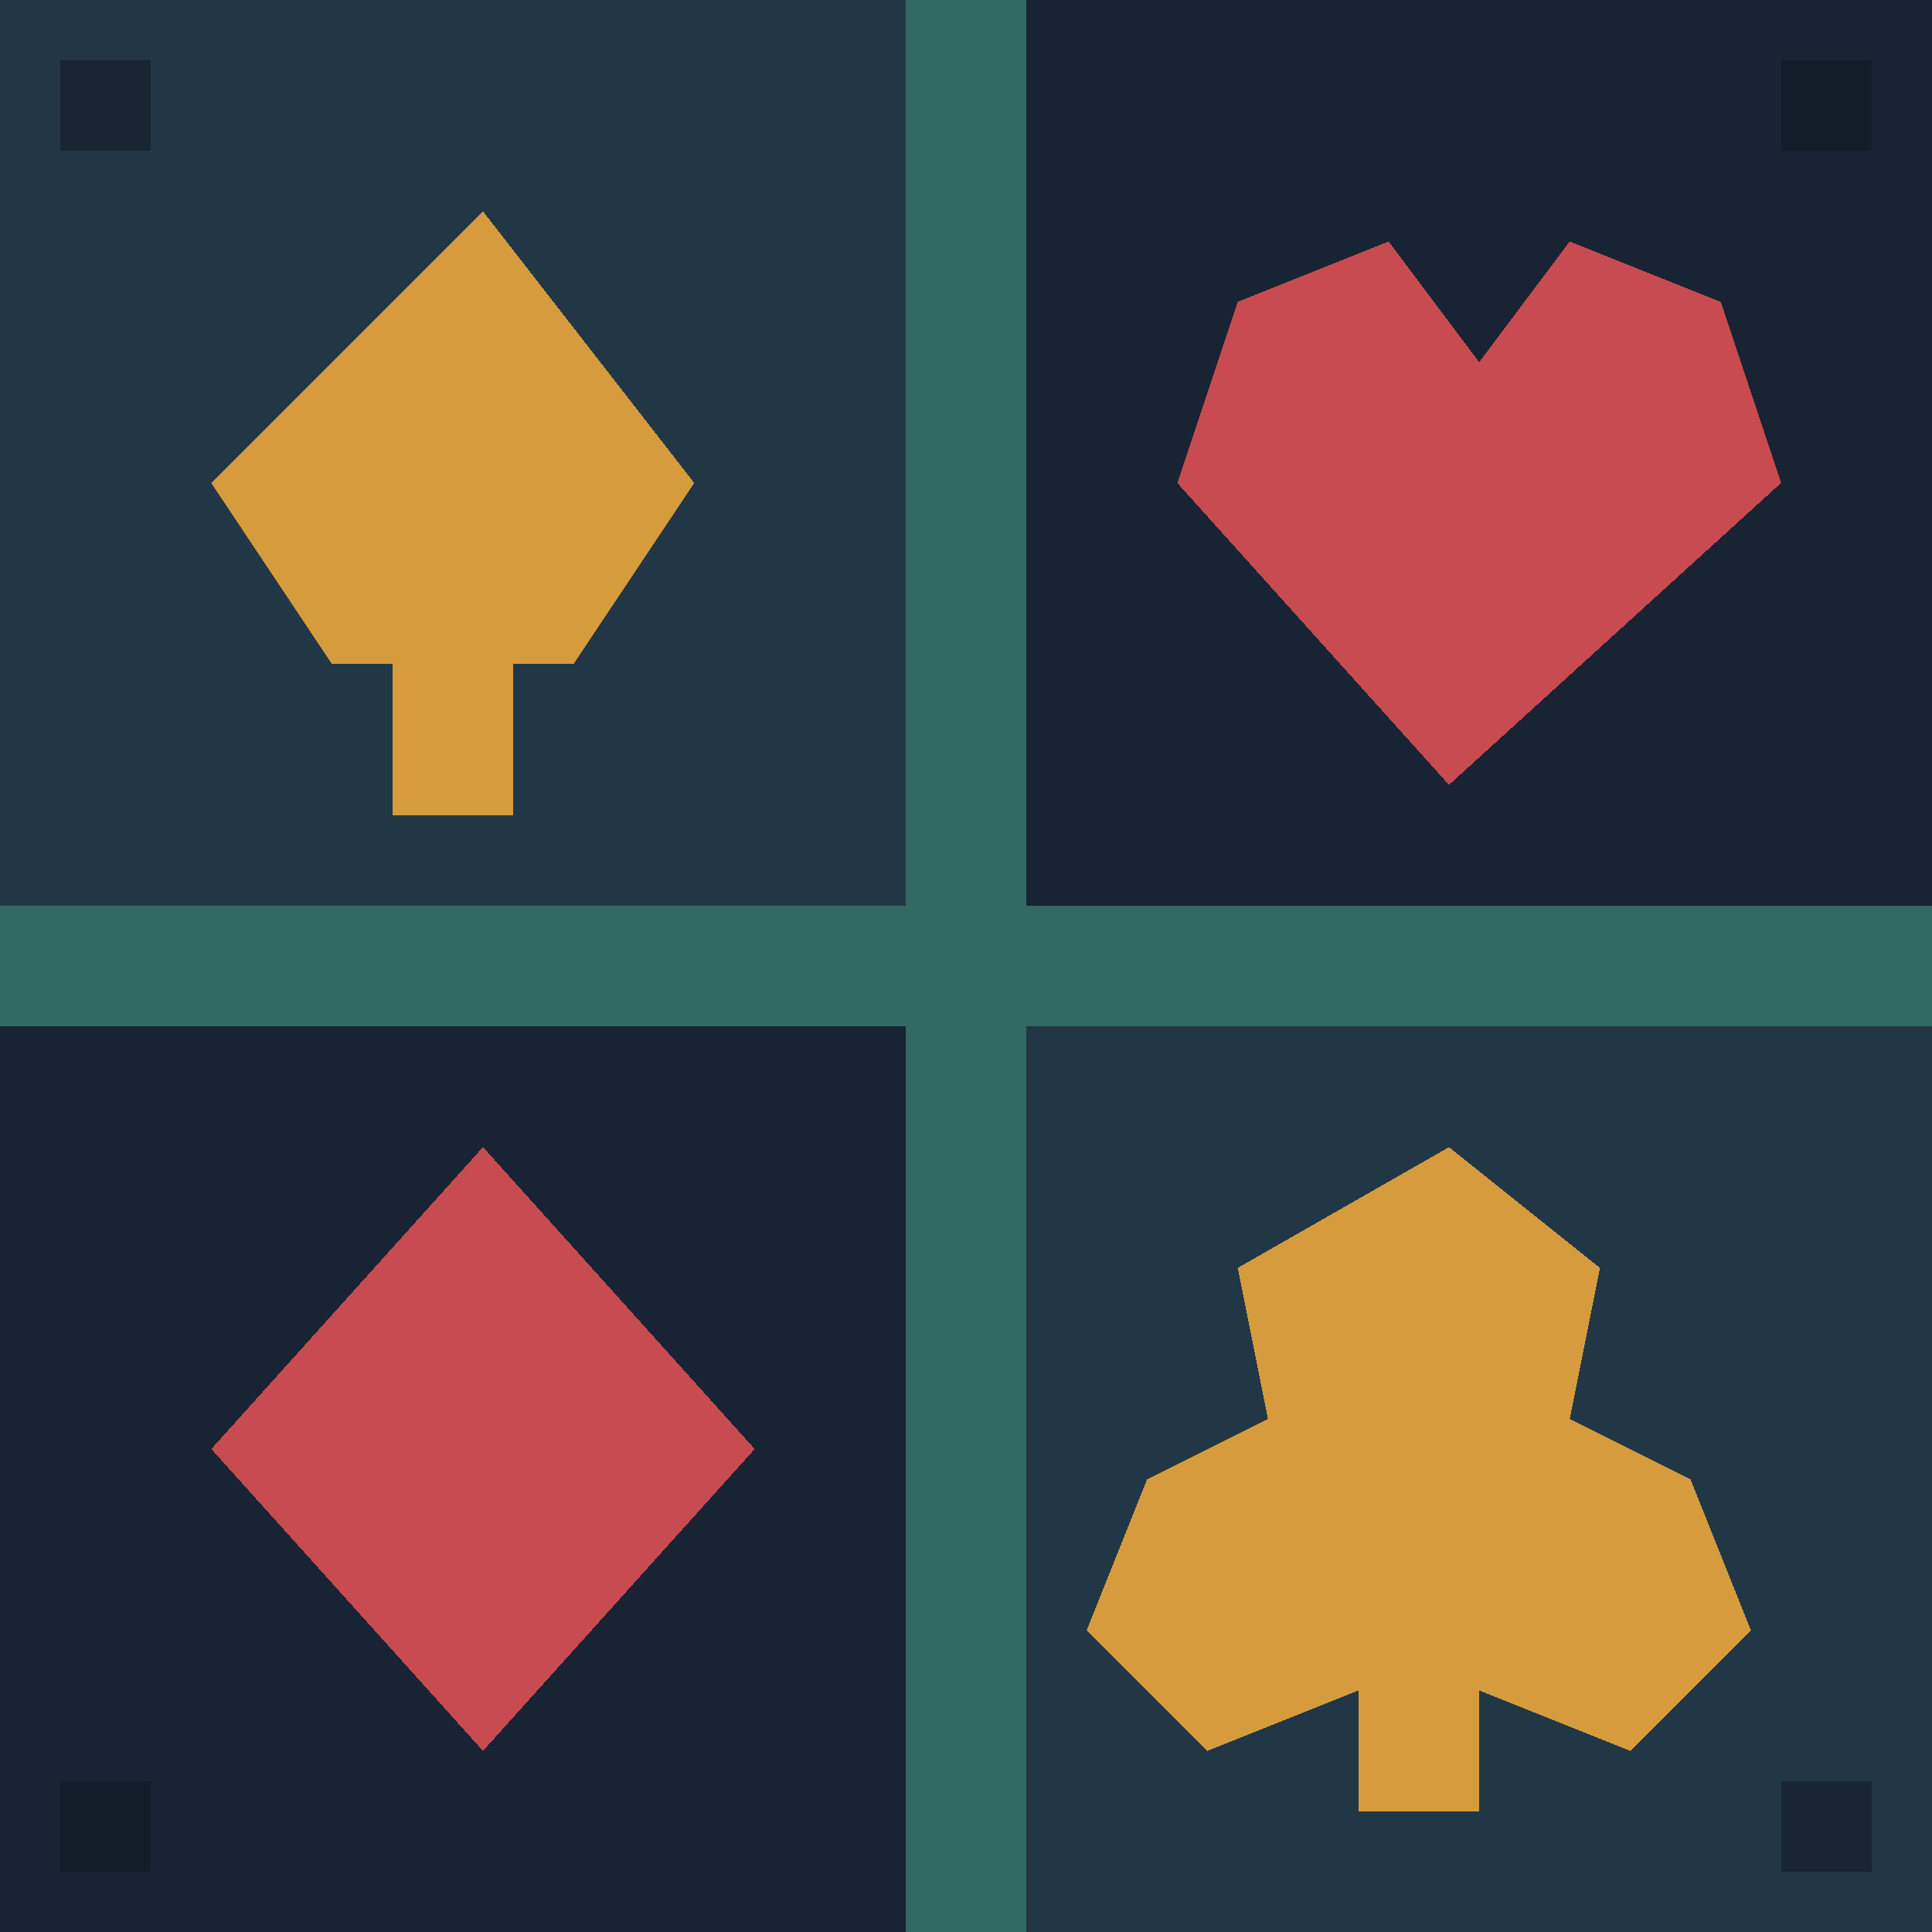
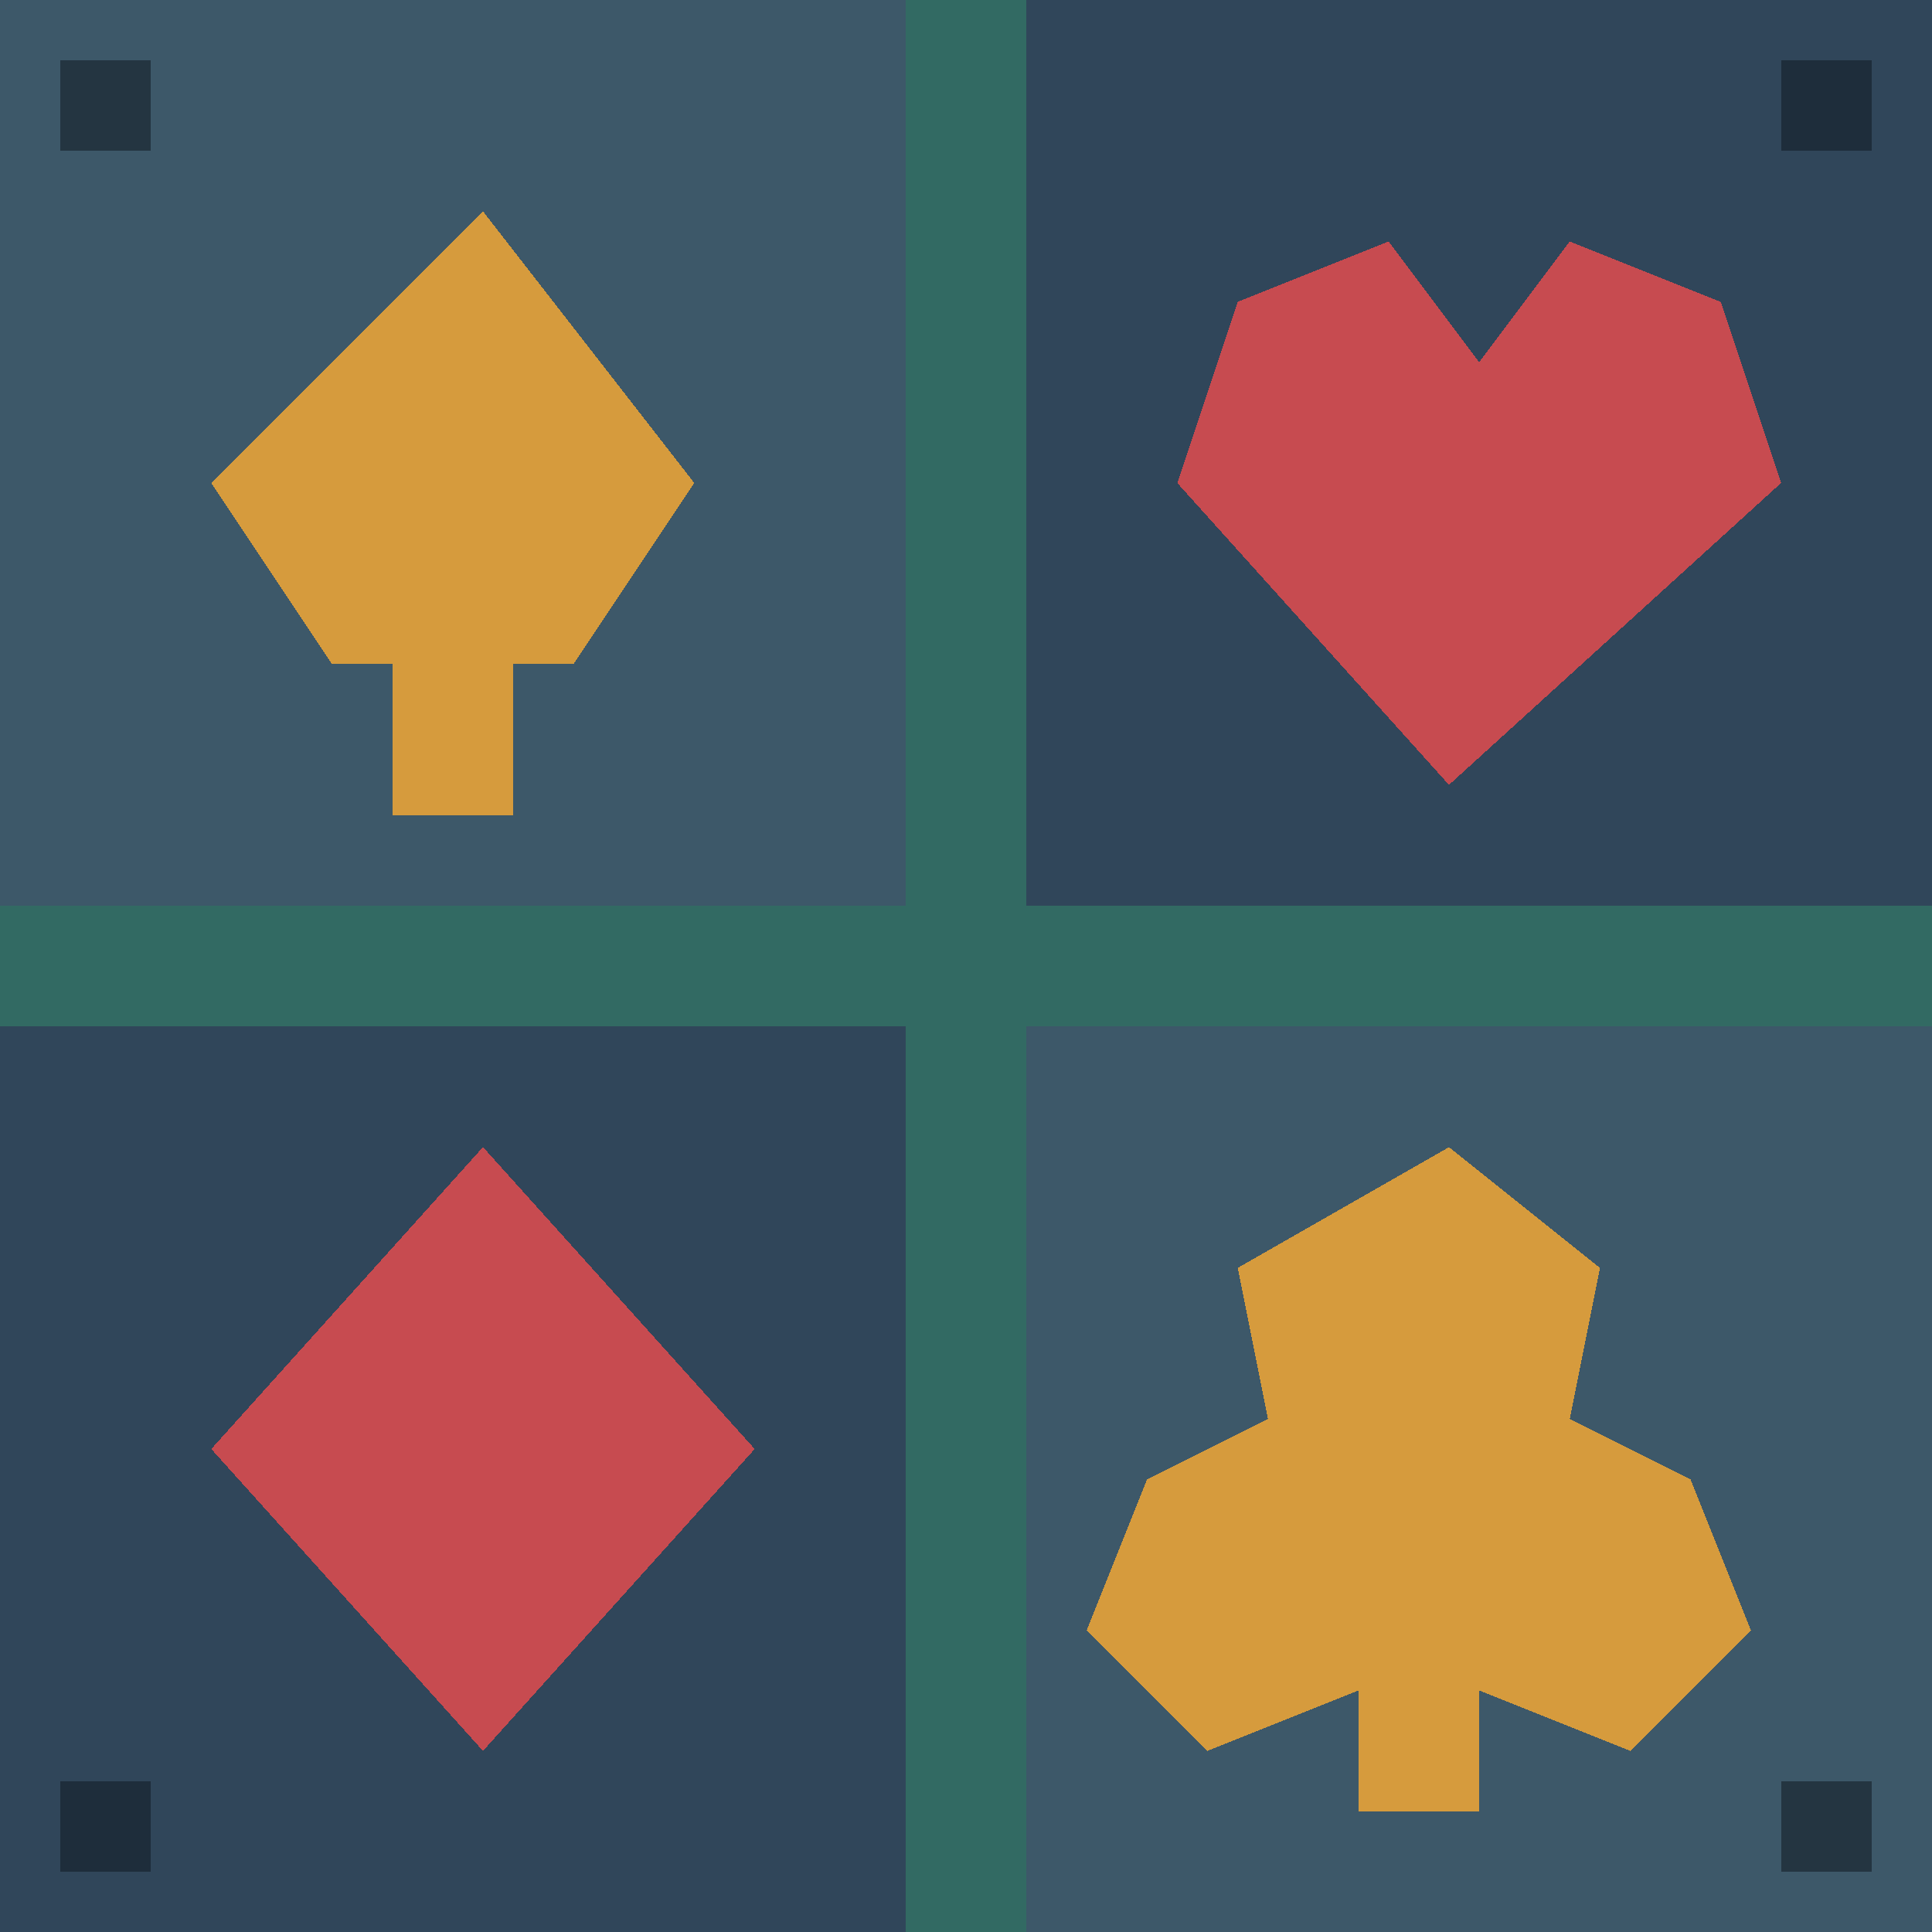
<svg xmlns="http://www.w3.org/2000/svg" viewBox="0 0 64 64" width="64" height="64" shape-rendering="crispEdges">
-   <rect width="64" height="64" fill="#182433" />
-   <path fill="#223746" d="M0 0h32v32H0zM32 32h32v32H32z" />
+   <rect width="64" height="64" fill="#30465a" />
+   <path fill="#3d5869" d="M0 0h32v32H0zM32 32h32v32H32z" />
  <path fill="#326a63" d="M0 30h64v4H0zM30 0h4v64H30z" />
  <g fill="#d69b3d">
    <path d="m16 7 7 9-4 6h-2v5h-4v-5h-2l-4-6Z" />
    <path d="m48 38 5 4-1 5 4 2 2 5-4 4-5-2v4h-4v-4l-5 2-4-4 2-5 4-2-1-5Z" />
  </g>
  <g fill="#c74b50">
    <path d="m48 26-9-10 2-6 5-2 3 4 3-4 5 2 2 6Z" />
    <path d="m16 38 9 10-9 10-9-10Z" />
  </g>
  <g fill="#0f1821" opacity="0.55">
    <rect x="2" y="2" width="3" height="3" />
    <rect x="59" y="2" width="3" height="3" />
    <rect x="2" y="59" width="3" height="3" />
    <rect x="59" y="59" width="3" height="3" />
  </g>
</svg>
